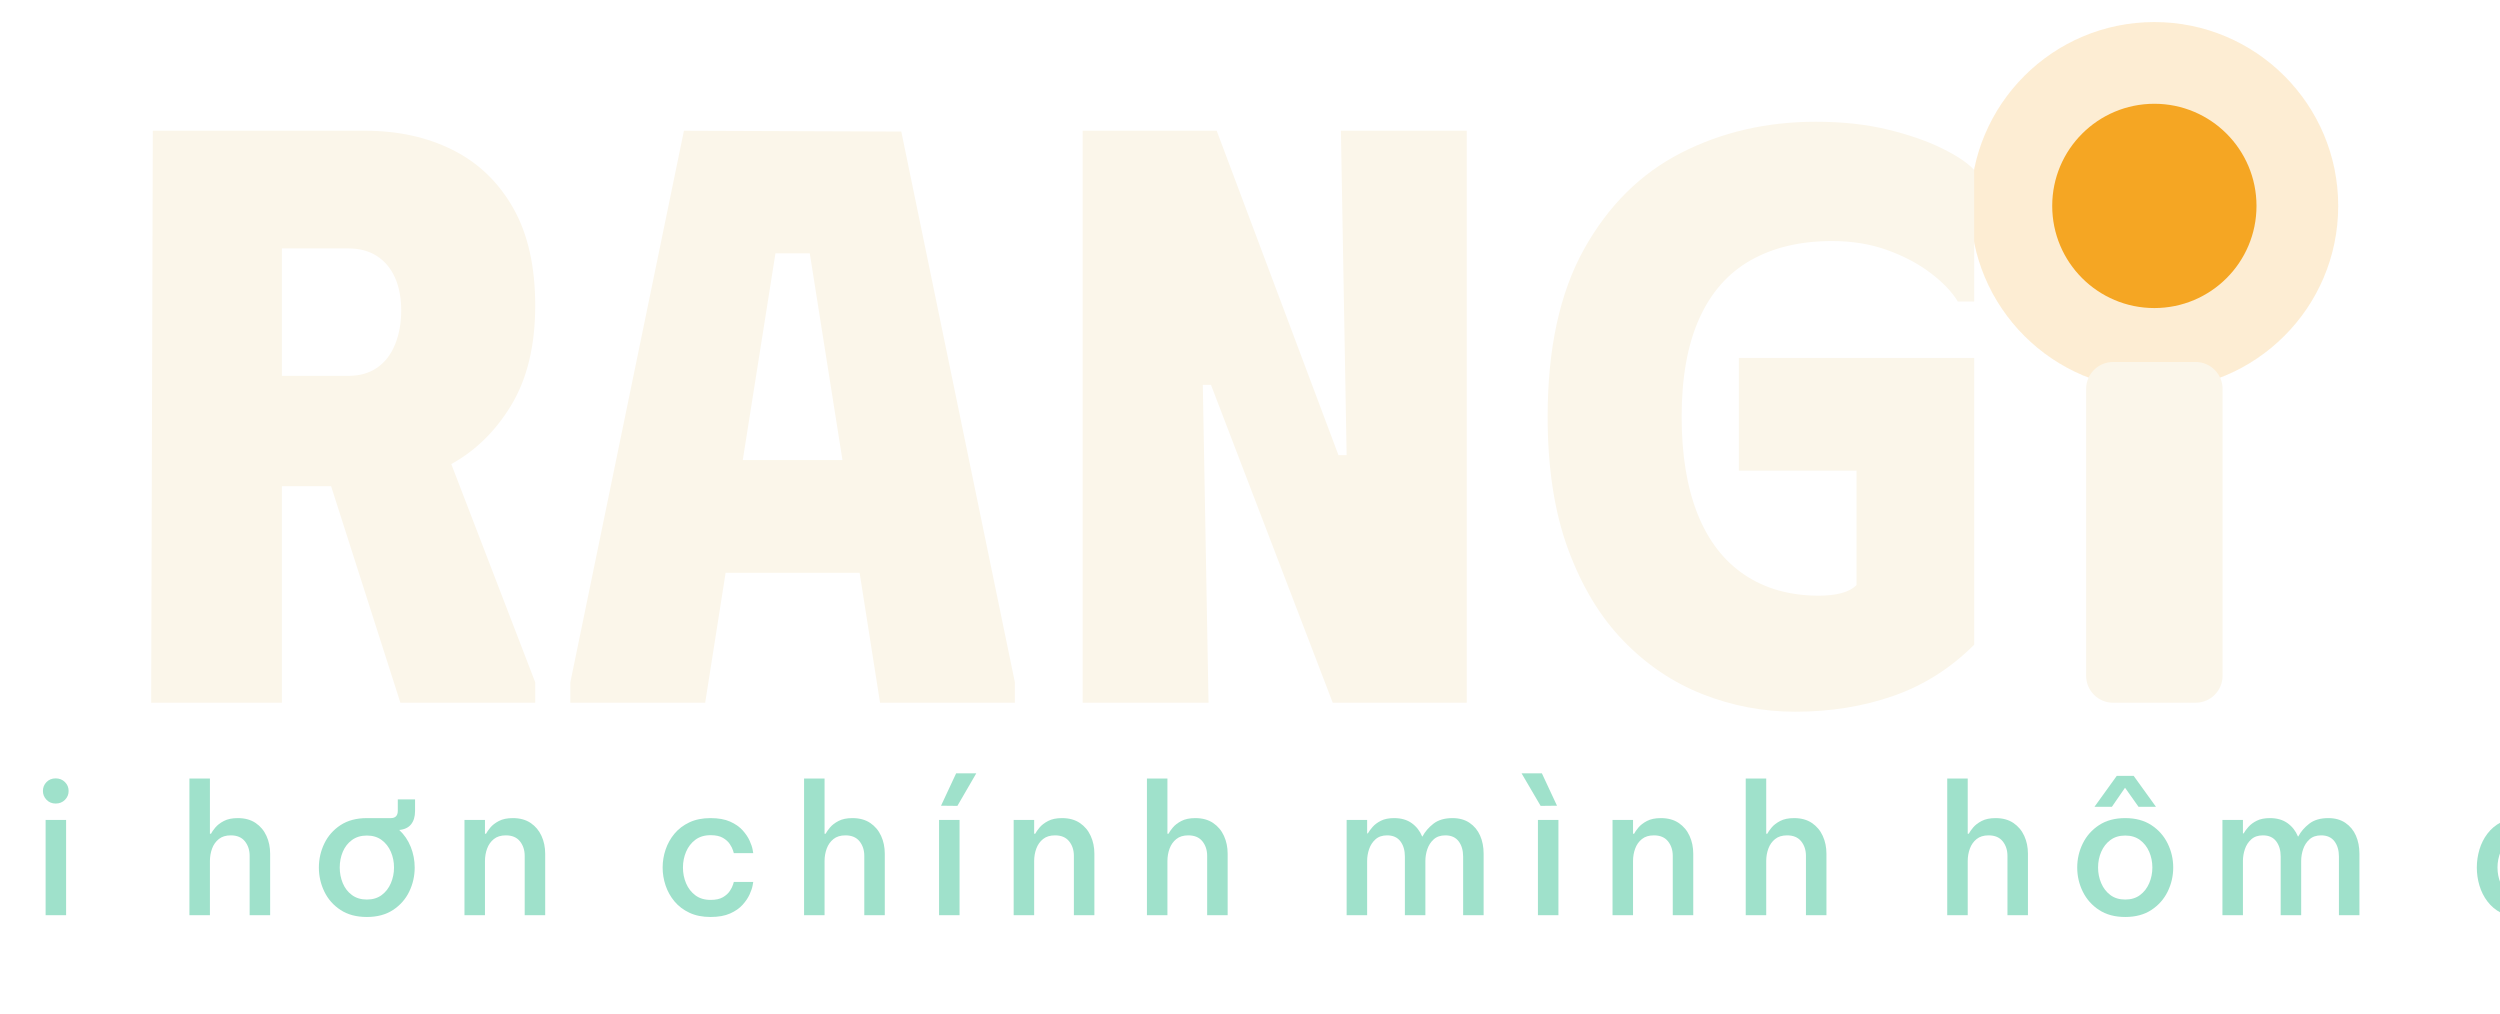
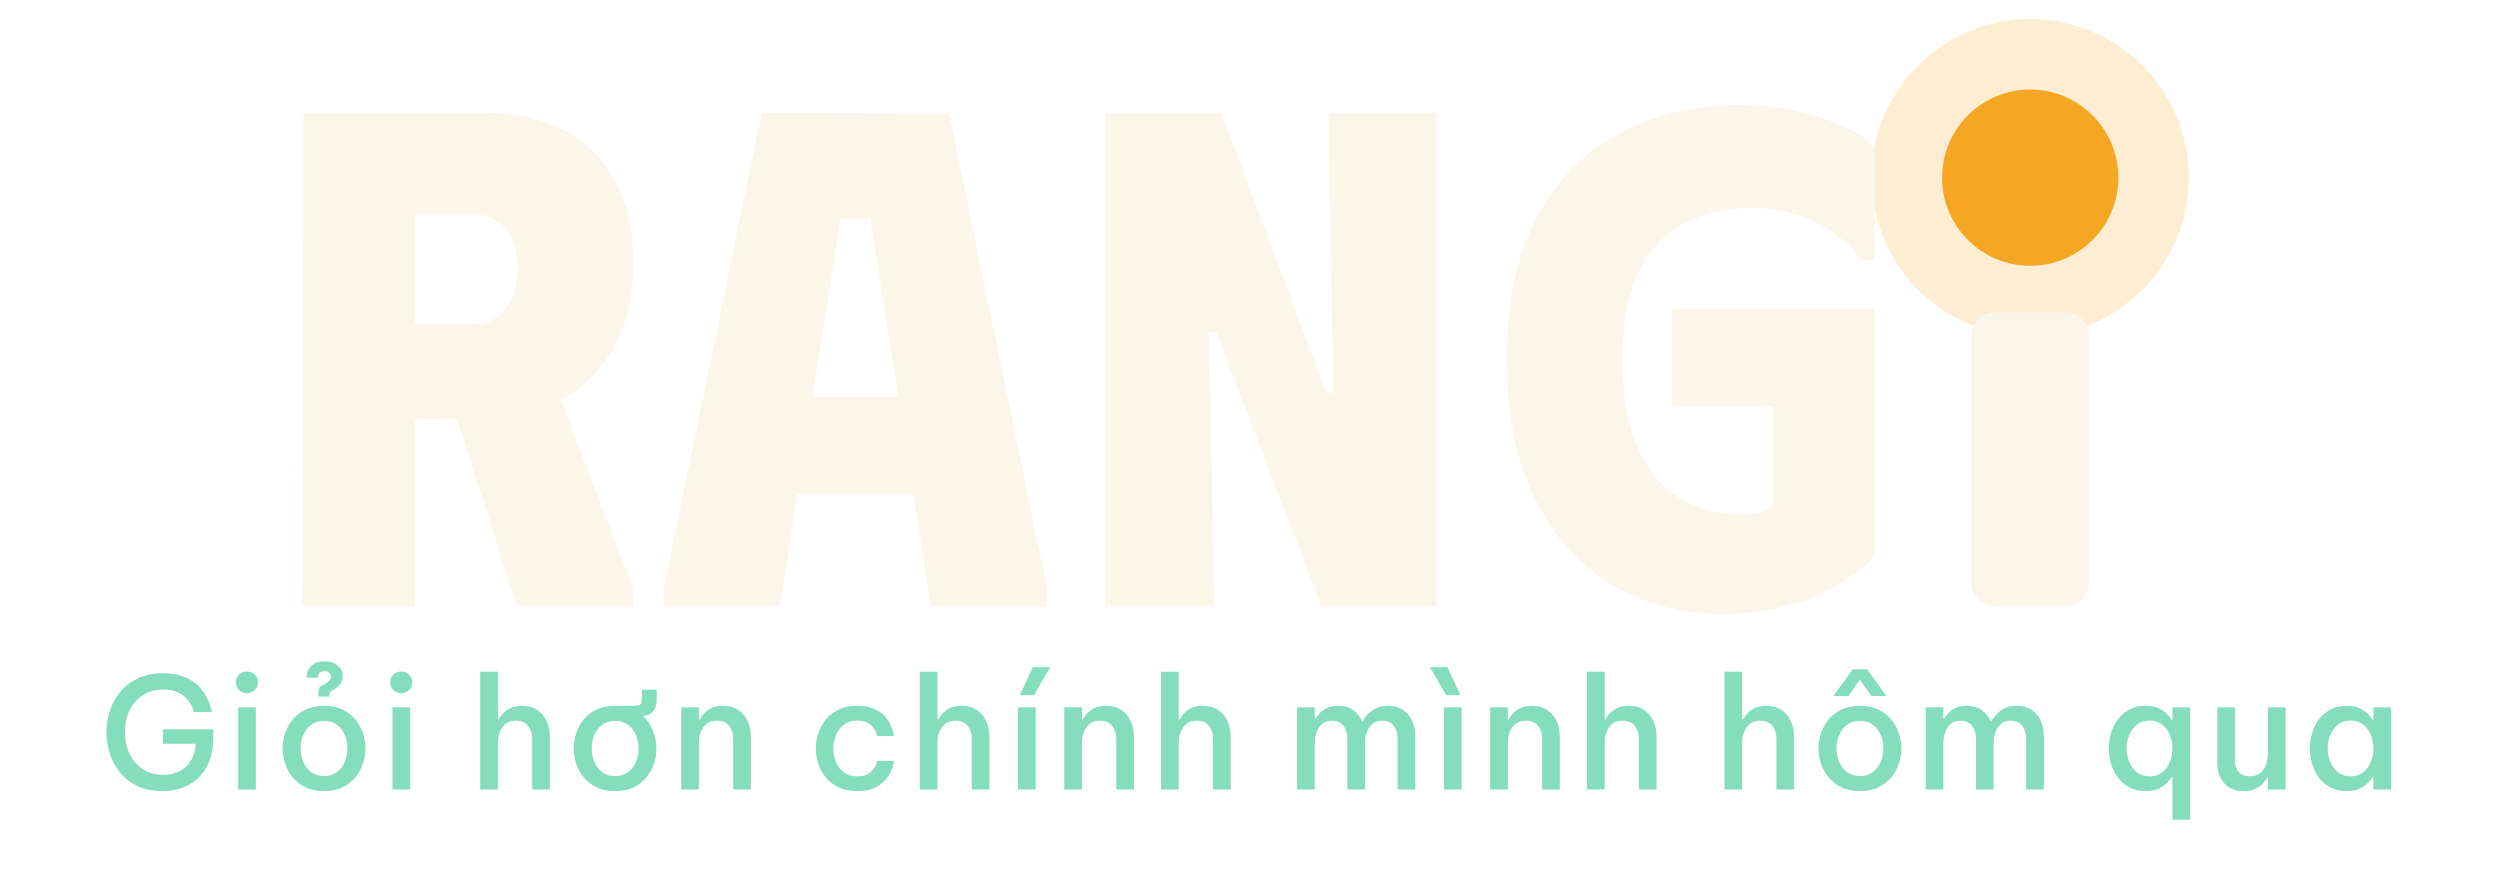
- <svg xmlns="http://www.w3.org/2000/svg" viewBox="0 0 305.95 124.00" role="img" aria-label="Rangi — Giỏi hơn chính mình hôm qua">
-   <circle cx="263.65" cy="25.20" r="22.5" fill="#F5A623" opacity="0.2" />
-   <circle cx="263.65" cy="25.20" r="12.5" fill="#F5A623" />
-   <rect x="255.30" y="44.30" width="16.7" height="41.7" rx="3.3" fill="#FBF6EA" />
-   <g transform="translate(14.00 86.00) scale(0.1 -0.1)">
-     <path d="M47 700L205 700L205 0L45 0ZM307 700Q367 700 414 676.5Q461 653 488 605.5Q515 558 515 486Q515 412 485 363Q455 314 407.5 289.5Q360 265 307 265L124 265L124 700ZM205 400L286 400Q307 400 321.5 410Q336 420 343.5 438.5Q351 457 351 480Q351 503 343.5 520Q336 537 321.5 546.5Q307 556 286 556L205 556ZM238 350L390 350L515 25L515 0L350 0Z" fill="#FBF6EA" />
+ <svg xmlns="http://www.w3.org/2000/svg" viewBox="0 0 354.63 124.00" role="img" aria-label="Rangi — Giỏi hơn chính mình hôm qua">
+   <g transform="translate(24.34 0)">
+     <circle cx="263.65" cy="25.20" r="22.5" fill="#F5A623" opacity="0.2" />
+     <circle cx="263.65" cy="25.20" r="12.5" fill="#F5A623" />
+     <rect x="255.30" y="44.30" width="16.70" height="41.70" rx="3.30" fill="#FBF6EA" />
+     <g transform="translate(14.00 86.00) scale(0.1 -0.1)">
+       <path d="M47 700L205 700L205 0L45 0ZM307 700Q367 700 414 676.5Q461 653 488 605.5Q515 558 515 486Q515 412 485 363Q455 314 407.5 289.5Q360 265 307 265L124 265L124 700ZM205 400L286 400Q307 400 321.5 410Q336 420 343.5 438.5Q351 457 351 480Q351 503 343.5 520Q336 537 321.5 546.5Q307 556 286 556L205 556ZM238 350L390 350L515 25L515 0L350 0Z" fill="#FBF6EA" />
+     </g>
+     <g transform="translate(69.30 86.00) scale(0.1 -0.1)">
+       <path d="M5 0L5 25L144 700L410 699L549 25L549 0L384 0L359 159L195 159L170 0ZM216 297L338 297L298 550L256 550Z" fill="#FBF6EA" />
+     </g>
+     <g transform="translate(128.00 86.00) scale(0.1 -0.1)">
+       <path d="M361 700L515 700L515 0L351 0L202 389L192 389L199 0L45 0L45 700L209 700L358 303L368 303Z" fill="#FBF6EA" />
+     </g>
+     <g transform="translate(187.40 86.00) scale(0.1 -0.1)">
+       <path d="M20 350Q20 475 64.5 555Q109 635 183.5 673Q258 711 348 711Q397 711 436 701.5Q475 692 502.5 678.5Q530 665 542 652L542 491L522 491Q511 509 488.5 526Q466 543 435.5 554Q405 565 368 565Q310 565 268.5 541.5Q227 518 205.5 470Q184 422 184 350Q184 280 203.5 231Q223 182 261 156.5Q299 131 352 131Q367 131 379 134Q391 137 398 144L398 284L254 284L254 422L542 422L542 71Q499 28 443.5 8.5Q388 -11 323 -11Q264 -11 209.5 10.5Q155 32 112.5 76Q70 120 45 188Q20 256 20 350Z" fill="#FBF6EA" />
+     </g>
  </g>
-   <g transform="translate(69.30 86.00) scale(0.1 -0.1)">
-     <path d="M5 0L5 25L144 700L410 699L549 25L549 0L384 0L359 159L195 159L170 0ZM216 297L338 297L298 550L256 550Z" fill="#FBF6EA" />
+   <g transform="translate(14.00 112.00) scale(0.022 -0.022)">
+     <path d="M411 -10Q319 -10 251.5 22Q184 54 139 108.5Q94 163 72 230.5Q50 298 50 369Q50 440 72 508Q94 576 139.5 630.5Q185 685 253.5 717.5Q322 750 414 750Q486 750 537 732Q588 714 623 685.5Q658 657 679 625Q700 593 711 564Q722 535 726 517Q730 499 730 499L613 499Q613 499 609 514Q605 529 593.5 550.5Q582 572 560 594Q538 616 502.5 630.5Q467 645 415 645Q353 645 306.5 621.5Q260 598 229.5 559Q199 520 184 471Q169 422 169 371Q169 319 184.5 269.5Q200 220 230.5 180.5Q261 141 306.5 118Q352 95 413 95Q508 95 564 149Q620 203 626 295L415 295L415 389L739 389L739 336Q739 222 695.5 145Q652 68 577.5 29Q503 -10 411 -10Z" fill="#84DEBE" />
  </g>
-   <g transform="translate(128.00 86.00) scale(0.1 -0.1)">
-     <path d="M361 700L515 700L515 0L351 0L202 389L192 389L199 0L45 0L45 700L209 700L358 303L368 303Z" fill="#FBF6EA" />
+   <g transform="translate(32.00 112.00) scale(0.022 -0.022)">
+     <path d="M137 621Q106 621 86 642Q66 663 66 691Q66 720 86 740.5Q106 761 137 761Q168 761 188.5 740.5Q209 720 209 691Q209 662 188.5 641.5Q168 621 137 621ZM81 0L81 530L195 530L195 0Z" fill="#84DEBE" />
  </g>
-   <g transform="translate(187.40 86.00) scale(0.1 -0.1)">
-     <path d="M20 350Q20 475 64.5 555Q109 635 183.5 673Q258 711 348 711Q397 711 436 701.5Q475 692 502.5 678.5Q530 665 542 652L542 491L522 491Q511 509 488.5 526Q466 543 435.5 554Q405 565 368 565Q310 565 268.5 541.5Q227 518 205.5 470Q184 422 184 350Q184 280 203.5 231Q223 182 261 156.5Q299 131 352 131Q367 131 379 134Q391 137 398 144L398 284L254 284L254 422L542 422L542 71Q499 28 443.5 8.5Q388 -11 323 -11Q264 -11 209.5 10.5Q155 32 112.5 76Q70 120 45 188Q20 256 20 350Z" fill="#FBF6EA" />
+   <g transform="translate(38.77 112.00) scale(0.022 -0.022)">
+     <path d="M291 600L291 632Q291 643 295.5 653.5Q300 664 312 671L327 678Q372 700 372 728Q372 741 361.5 752Q351 763 330 763Q311 763 301.5 754.5Q292 746 289.5 736Q287 726 287 721L214 721Q213 746 225 770.5Q237 795 262.5 811Q288 827 329 827Q384 827 416 798.5Q448 770 448 730Q448 671 367 631L363 629L363 600ZM327 -10Q241 -10 181.5 29Q122 68 91 131Q60 194 60 265Q60 336 91 399Q122 462 181.5 501Q241 540 327 540Q413 540 472.5 501Q532 462 563 399Q594 336 594 265Q594 194 563 131Q532 68 472.5 29Q413 -10 327 -10ZM327 87Q376 87 409.5 112Q443 137 460.5 178Q478 219 478 265Q478 312 460.5 352.5Q443 393 409.5 418Q376 443 327 443Q278 443 244.5 418Q211 393 193.5 352.5Q176 312 176 265Q176 219 193.5 178Q211 137 244.5 112Q278 87 327 87Z" fill="#84DEBE" />
  </g>
-   <g transform="translate(-43.80 112.00) scale(0.022 -0.022)">
-     <path d="M411 -10Q319 -10 251.5 22Q184 54 139 108.5Q94 163 72 230.5Q50 298 50 369Q50 440 72 508Q94 576 139.5 630.5Q185 685 253.5 717.5Q322 750 414 750Q486 750 537 732Q588 714 623 685.5Q658 657 679 625Q700 593 711 564Q722 535 726 517Q730 499 730 499L613 499Q613 499 609 514Q605 529 593.5 550.5Q582 572 560 594Q538 616 502.5 630.5Q467 645 415 645Q353 645 306.5 621.5Q260 598 229.5 559Q199 520 184 471Q169 422 169 371Q169 319 184.5 269.5Q200 220 230.5 180.5Q261 141 306.5 118Q352 95 413 95Q508 95 564 149Q620 203 626 295L415 295L415 389L739 389L739 336Q739 222 695.5 145Q652 68 577.5 29Q503 -10 411 -10Z" fill="#9FE1CB" />
+   <g transform="translate(53.89 112.00) scale(0.022 -0.022)">
+     <path d="M137 621Q106 621 86 642Q66 663 66 691Q66 720 86 740.5Q106 761 137 761Q168 761 188.5 740.5Q209 720 209 691Q209 662 188.5 641.5Q168 621 137 621ZM81 0L81 530L195 530L195 0Z" fill="#84DEBE" />
  </g>
-   <g transform="translate(-23.23 112.00) scale(0.022 -0.022)">
-     <path d="M137 621Q106 621 86 642Q66 663 66 691Q66 720 86 740.5Q106 761 137 761Q168 761 188.5 740.5Q209 720 209 691Q209 662 188.5 641.5Q168 621 137 621ZM81 0L81 530L195 530L195 0Z" fill="#9FE1CB" />
+   <g transform="translate(60.66 112.00) scale(0.022 -0.022)">
+     <path d="" fill="#84DEBE" />
  </g>
-   <g transform="translate(-13.88 112.00) scale(0.022 -0.022)">
-     <path d="M291 600L291 632Q291 643 295.5 653.5Q300 664 312 671L327 678Q372 700 372 728Q372 741 361.5 752Q351 763 330 763Q311 763 301.5 754.5Q292 746 289.5 736Q287 726 287 721L214 721Q213 746 225 770.5Q237 795 262.5 811Q288 827 329 827Q384 827 416 798.5Q448 770 448 730Q448 671 367 631L363 629L363 600ZM327 -10Q241 -10 181.5 29Q122 68 91 131Q60 194 60 265Q60 336 91 399Q122 462 181.5 501Q241 540 327 540Q413 540 472.5 501Q532 462 563 399Q594 336 594 265Q594 194 563 131Q532 68 472.5 29Q413 -10 327 -10ZM327 87Q376 87 409.5 112Q443 137 460.5 178Q478 219 478 265Q478 312 460.5 352.5Q443 393 409.5 418Q376 443 327 443Q278 443 244.5 418Q211 393 193.5 352.5Q176 312 176 265Q176 219 193.5 178Q211 137 244.5 112Q278 87 327 87Z" fill="#9FE1CB" />
+   <g transform="translate(66.45 112.00) scale(0.022 -0.022)">
+     <path d="M76 0L76 760L190 760L190 453L196 453Q203 467 220 487.5Q237 508 267.5 524Q298 540 345 540Q404 540 444 513Q484 486 504.5 441Q525 396 525 342L525 0L411 0L411 330Q411 378 384.5 411Q358 444 306 444Q265 444 239.5 423.5Q214 403 202 370.5Q190 338 190 301L190 0Z" fill="#84DEBE" />
  </g>
-   <g transform="translate(3.80 112.00) scale(0.022 -0.022)">
-     <path d="M137 621Q106 621 86 642Q66 663 66 691Q66 720 86 740.5Q106 761 137 761Q168 761 188.5 740.5Q209 720 209 691Q209 662 188.5 641.5Q168 621 137 621ZM81 0L81 530L195 530L195 0Z" fill="#9FE1CB" />
+   <g transform="translate(80.13 112.00) scale(0.022 -0.022)">
+     <path d="M324 -10Q237 -10 177.5 29Q118 68 87.5 131Q57 194 57 265Q57 336 87.5 399Q118 462 177.5 501Q237 540 324 540L457 540Q496 540 496 581L496 644L592 644L592 579Q592 533 570 505.5Q548 478 504 474Q546 435 568 380Q590 325 590 265Q590 194 559.5 131Q529 68 469.5 29Q410 -10 324 -10ZM324 87Q373 87 406.5 112Q440 137 457.5 178Q475 219 475 265Q475 312 457.5 352.5Q440 393 406.5 418Q373 443 324 443Q275 443 241 418Q207 393 190 352.5Q173 312 173 265Q173 219 190 178Q207 137 241 112Q275 87 324 87Z" fill="#84DEBE" />
  </g>
-   <g transform="translate(13.15 112.00) scale(0.022 -0.022)">
-     <path d="" fill="#9FE1CB" />
+   <g transform="translate(95.18 112.00) scale(0.022 -0.022)">
+     <path d="M66 0L66 530L180 530L180 453L186 453Q193 467 210 487.5Q227 508 257.5 524Q288 540 335 540Q394 540 434 513Q474 486 494.5 441Q515 396 515 342L515 0L401 0L401 330Q401 378 374.5 411Q348 444 296 444Q255 444 229.5 423.5Q204 403 192 370.5Q180 338 180 301L180 0Z" fill="#84DEBE" />
  </g>
-   <g transform="translate(21.51 112.00) scale(0.022 -0.022)">
-     <path d="M76 0L76 760L190 760L190 453L196 453Q203 467 220 487.5Q237 508 267.5 524Q298 540 345 540Q404 540 444 513Q484 486 504.5 441Q525 396 525 342L525 0L411 0L411 330Q411 378 384.5 411Q358 444 306 444Q265 444 239.5 423.5Q214 403 202 370.5Q190 338 190 301L190 0Z" fill="#9FE1CB" />
+   <g transform="translate(108.69 112.00) scale(0.022 -0.022)">
+     <path d="" fill="#84DEBE" />
  </g>
-   <g transform="translate(37.77 112.00) scale(0.022 -0.022)">
-     <path d="M324 -10Q237 -10 177.5 29Q118 68 87.5 131Q57 194 57 265Q57 336 87.5 399Q118 462 177.5 501Q237 540 324 540L457 540Q496 540 496 581L496 644L592 644L592 579Q592 533 570 505.5Q548 478 504 474Q546 435 568 380Q590 325 590 265Q590 194 559.5 131Q529 68 469.5 29Q410 -10 324 -10ZM324 87Q373 87 406.5 112Q440 137 457.5 178Q475 219 475 265Q475 312 457.5 352.5Q440 393 406.5 418Q373 443 324 443Q275 443 241 418Q207 393 190 352.5Q173 312 173 265Q173 219 190 178Q207 137 241 112Q275 87 324 87Z" fill="#9FE1CB" />
+   <g transform="translate(114.47 112.00) scale(0.022 -0.022)">
+     <path d="M323 -10Q256 -10 206 13.5Q156 37 123 76.5Q90 116 73.5 165Q57 214 57 265Q57 316 73.5 365Q90 414 123 453.5Q156 493 206 516.5Q256 540 323 540Q389 540 432.5 520.5Q476 501 502 472Q528 443 541 414Q554 385 557.5 365Q561 345 561 345L453 345Q453 345 448.5 360Q444 375 431 395Q418 415 392.5 430Q367 445 324 445Q273 445 239 419.5Q205 394 187.5 353Q170 312 170 265Q170 218 187.5 177Q205 136 239 110.5Q273 85 324 85Q367 85 392.5 100Q418 115 431 135Q444 155 448.5 170Q453 185 453 185L561 185Q561 185 557.5 165Q554 145 541 116Q528 87 502 58Q476 29 432.5 9.5Q389 -10 323 -10Z" fill="#84DEBE" />
  </g>
-   <g transform="translate(55.39 112.00) scale(0.022 -0.022)">
-     <path d="M66 0L66 530L180 530L180 453L186 453Q193 467 210 487.5Q227 508 257.5 524Q288 540 335 540Q394 540 434 513Q474 486 494.5 441Q515 396 515 342L515 0L401 0L401 330Q401 378 374.5 411Q348 444 296 444Q255 444 229.5 423.5Q204 403 192 370.5Q180 338 180 301L180 0Z" fill="#9FE1CB" />
+   <g transform="translate(128.80 112.00) scale(0.022 -0.022)">
+     <path d="M76 0L76 760L190 760L190 453L196 453Q203 467 220 487.5Q237 508 267.5 524Q298 540 345 540Q404 540 444 513Q484 486 504.5 441Q525 396 525 342L525 0L411 0L411 330Q411 378 384.5 411Q358 444 306 444Q265 444 239.5 423.5Q214 403 202 370.5Q190 338 190 301L190 0Z" fill="#84DEBE" />
  </g>
-   <g transform="translate(71.48 112.00) scale(0.022 -0.022)">
-     <path d="" fill="#9FE1CB" />
+   <g transform="translate(142.52 112.00) scale(0.022 -0.022)">
+     <path d="M188 608L97 609L181 789L293 789ZM86 0L86 530L200 530L200 0Z" fill="#84DEBE" />
  </g>
-   <g transform="translate(79.84 112.00) scale(0.022 -0.022)">
-     <path d="M323 -10Q256 -10 206 13.5Q156 37 123 76.5Q90 116 73.5 165Q57 214 57 265Q57 316 73.5 365Q90 414 123 453.5Q156 493 206 516.5Q256 540 323 540Q389 540 432.5 520.5Q476 501 502 472Q528 443 541 414Q554 385 557.5 365Q561 345 561 345L453 345Q453 345 448.5 360Q444 375 431 395Q418 415 392.5 430Q367 445 324 445Q273 445 239 419.5Q205 394 187.5 353Q170 312 170 265Q170 218 187.5 177Q205 136 239 110.5Q273 85 324 85Q367 85 392.5 100Q418 115 431 135Q444 155 448.5 170Q453 185 453 185L561 185Q561 185 557.5 165Q554 145 541 116Q528 87 502 58Q476 29 432.5 9.5Q389 -10 323 -10Z" fill="#9FE1CB" />
+   <g transform="translate(149.52 112.00) scale(0.022 -0.022)">
+     <path d="M66 0L66 530L180 530L180 453L186 453Q193 467 210 487.5Q227 508 257.5 524Q288 540 335 540Q394 540 434 513Q474 486 494.5 441Q515 396 515 342L515 0L401 0L401 330Q401 378 374.5 411Q348 444 296 444Q255 444 229.5 423.5Q204 403 192 370.5Q180 338 180 301L180 0Z" fill="#84DEBE" />
  </g>
-   <g transform="translate(96.73 112.00) scale(0.022 -0.022)">
-     <path d="M76 0L76 760L190 760L190 453L196 453Q203 467 220 487.5Q237 508 267.5 524Q298 540 345 540Q404 540 444 513Q484 486 504.5 441Q525 396 525 342L525 0L411 0L411 330Q411 378 384.5 411Q358 444 306 444Q265 444 239.5 423.5Q214 403 202 370.5Q190 338 190 301L190 0Z" fill="#9FE1CB" />
+   <g transform="translate(163.03 112.00) scale(0.022 -0.022)">
+     <path d="M76 0L76 760L190 760L190 453L196 453Q203 467 220 487.5Q237 508 267.5 524Q298 540 345 540Q404 540 444 513Q484 486 504.5 441Q525 396 525 342L525 0L411 0L411 330Q411 378 384.5 411Q358 444 306 444Q265 444 239.5 423.5Q214 403 202 370.5Q190 338 190 301L190 0Z" fill="#84DEBE" />
  </g>
-   <g transform="translate(113.03 112.00) scale(0.022 -0.022)">
-     <path d="M188 608L97 609L181 789L293 789ZM86 0L86 530L200 530L200 0Z" fill="#9FE1CB" />
+   <g transform="translate(176.76 112.00) scale(0.022 -0.022)">
+     <path d="" fill="#84DEBE" />
  </g>
-   <g transform="translate(122.60 112.00) scale(0.022 -0.022)">
-     <path d="M66 0L66 530L180 530L180 453L186 453Q193 467 210 487.5Q227 508 257.5 524Q288 540 335 540Q394 540 434 513Q474 486 494.5 441Q515 396 515 342L515 0L401 0L401 330Q401 378 374.5 411Q348 444 296 444Q255 444 229.5 423.5Q204 403 192 370.5Q180 338 180 301L180 0Z" fill="#9FE1CB" />
+   <g transform="translate(182.54 112.00) scale(0.022 -0.022)">
+     <path d="M66 0L66 530L180 530L180 455L184 455Q193 471 210.5 491Q228 511 257 525.5Q286 540 330 540Q389 540 428 512Q467 484 486 438L488 438Q509 478 549 509Q589 540 655 540Q711 540 750 513.5Q789 487 808.5 442.5Q828 398 828 342L828 0L714 0L714 326Q714 378 689 411Q664 444 615 444Q575 444 550.5 422Q526 400 515 367.5Q504 335 504 302L504 0L390 0L390 326Q390 378 365 411Q340 444 291 444Q251 444 226.5 422Q202 400 191 367.5Q180 335 180 302L180 0Z" fill="#84DEBE" />
  </g>
-   <g transform="translate(138.69 112.00) scale(0.022 -0.022)">
-     <path d="M76 0L76 760L190 760L190 453L196 453Q203 467 220 487.5Q237 508 267.5 524Q298 540 345 540Q404 540 444 513Q484 486 504.5 441Q525 396 525 342L525 0L411 0L411 330Q411 378 384.5 411Q358 444 306 444Q265 444 239.5 423.5Q214 403 202 370.5Q190 338 190 301L190 0Z" fill="#9FE1CB" />
+   <g transform="translate(202.94 112.00) scale(0.022 -0.022)">
+     <path d="M101 608L-5 789L108 789L192 609ZM86 0L86 530L200 530L200 0Z" fill="#84DEBE" />
  </g>
-   <g transform="translate(154.99 112.00) scale(0.022 -0.022)">
-     <path d="" fill="#9FE1CB" />
+   <g transform="translate(209.93 112.00) scale(0.022 -0.022)">
+     <path d="M66 0L66 530L180 530L180 453L186 453Q193 467 210 487.5Q227 508 257.5 524Q288 540 335 540Q394 540 434 513Q474 486 494.5 441Q515 396 515 342L515 0L401 0L401 330Q401 378 374.5 411Q348 444 296 444Q255 444 229.5 423.5Q204 403 192 370.5Q180 338 180 301L180 0Z" fill="#84DEBE" />
  </g>
-   <g transform="translate(163.35 112.00) scale(0.022 -0.022)">
-     <path d="M66 0L66 530L180 530L180 455L184 455Q193 471 210.5 491Q228 511 257 525.5Q286 540 330 540Q389 540 428 512Q467 484 486 438L488 438Q509 478 549 509Q589 540 655 540Q711 540 750 513.5Q789 487 808.5 442.5Q828 398 828 342L828 0L714 0L714 326Q714 378 689 411Q664 444 615 444Q575 444 550.5 422Q526 400 515 367.5Q504 335 504 302L504 0L390 0L390 326Q390 378 365 411Q340 444 291 444Q251 444 226.5 422Q202 400 191 367.5Q180 335 180 302L180 0Z" fill="#9FE1CB" />
+   <g transform="translate(223.44 112.00) scale(0.022 -0.022)">
+     <path d="M76 0L76 760L190 760L190 453L196 453Q203 467 220 487.5Q237 508 267.5 524Q298 540 345 540Q404 540 444 513Q484 486 504.5 441Q525 396 525 342L525 0L411 0L411 330Q411 378 384.5 411Q358 444 306 444Q265 444 239.5 423.5Q214 403 202 370.5Q190 338 190 301L190 0Z" fill="#84DEBE" />
  </g>
-   <g transform="translate(186.32 112.00) scale(0.022 -0.022)">
-     <path d="M101 608L-5 789L108 789L192 609ZM86 0L86 530L200 530L200 0Z" fill="#9FE1CB" />
+   <g transform="translate(237.17 112.00) scale(0.022 -0.022)">
+     <path d="" fill="#84DEBE" />
  </g>
-   <g transform="translate(195.89 112.00) scale(0.022 -0.022)">
-     <path d="M66 0L66 530L180 530L180 453L186 453Q193 467 210 487.5Q227 508 257.5 524Q288 540 335 540Q394 540 434 513Q474 486 494.5 441Q515 396 515 342L515 0L401 0L401 330Q401 378 374.5 411Q348 444 296 444Q255 444 229.5 423.5Q204 403 192 370.5Q180 338 180 301L180 0Z" fill="#9FE1CB" />
+   <g transform="translate(242.95 112.00) scale(0.022 -0.022)">
+     <path d="M76 0L76 760L190 760L190 453L196 453Q203 467 220 487.5Q237 508 267.5 524Q298 540 345 540Q404 540 444 513Q484 486 504.5 441Q525 396 525 342L525 0L411 0L411 330Q411 378 384.5 411Q358 444 306 444Q265 444 239.5 423.5Q214 403 202 370.5Q190 338 190 301L190 0Z" fill="#84DEBE" />
  </g>
-   <g transform="translate(211.97 112.00) scale(0.022 -0.022)">
-     <path d="M76 0L76 760L190 760L190 453L196 453Q203 467 220 487.5Q237 508 267.5 524Q298 540 345 540Q404 540 444 513Q484 486 504.5 441Q525 396 525 342L525 0L411 0L411 330Q411 378 384.5 411Q358 444 306 444Q265 444 239.5 423.5Q214 403 202 370.5Q190 338 190 301L190 0Z" fill="#9FE1CB" />
+   <g transform="translate(256.64 112.00) scale(0.022 -0.022)">
+     <path d="M156 603L280 775L374 775L498 603L401 603L326 709L253 603ZM327 -10Q241 -10 181.5 29Q122 68 91 131Q60 194 60 265Q60 336 91 399Q122 462 181.5 501Q241 540 327 540Q413 540 472.5 501Q532 462 563 399Q594 336 594 265Q594 194 563 131Q532 68 472.5 29Q413 -10 327 -10ZM327 87Q376 87 409.5 112Q443 137 460.5 178Q478 219 478 265Q478 312 460.5 352.5Q443 393 409.5 418Q376 443 327 443Q278 443 244.5 418Q211 393 193.5 352.5Q176 312 176 265Q176 219 193.5 178Q211 137 244.5 112Q278 87 327 87Z" fill="#84DEBE" />
  </g>
-   <g transform="translate(228.27 112.00) scale(0.022 -0.022)">
-     <path d="" fill="#9FE1CB" />
+   <g transform="translate(271.71 112.00) scale(0.022 -0.022)">
+     <path d="M66 0L66 530L180 530L180 455L184 455Q193 471 210.5 491Q228 511 257 525.5Q286 540 330 540Q389 540 428 512Q467 484 486 438L488 438Q509 478 549 509Q589 540 655 540Q711 540 750 513.5Q789 487 808.5 442.5Q828 398 828 342L828 0L714 0L714 326Q714 378 689 411Q664 444 615 444Q575 444 550.5 422Q526 400 515 367.5Q504 335 504 302L504 0L390 0L390 326Q390 378 365 411Q340 444 291 444Q251 444 226.5 422Q202 400 191 367.5Q180 335 180 302L180 0Z" fill="#84DEBE" />
  </g>
-   <g transform="translate(236.63 112.00) scale(0.022 -0.022)">
-     <path d="M76 0L76 760L190 760L190 453L196 453Q203 467 220 487.5Q237 508 267.5 524Q298 540 345 540Q404 540 444 513Q484 486 504.5 441Q525 396 525 342L525 0L411 0L411 330Q411 378 384.5 411Q358 444 306 444Q265 444 239.5 423.5Q214 403 202 370.5Q190 338 190 301L190 0Z" fill="#9FE1CB" />
+   <g transform="translate(292.10 112.00) scale(0.022 -0.022)">
+     <path d="" fill="#84DEBE" />
  </g>
-   <g transform="translate(252.89 112.00) scale(0.022 -0.022)">
-     <path d="M156 603L280 775L374 775L498 603L401 603L326 709L253 603ZM327 -10Q241 -10 181.5 29Q122 68 91 131Q60 194 60 265Q60 336 91 399Q122 462 181.5 501Q241 540 327 540Q413 540 472.5 501Q532 462 563 399Q594 336 594 265Q594 194 563 131Q532 68 472.5 29Q413 -10 327 -10ZM327 87Q376 87 409.5 112Q443 137 460.5 178Q478 219 478 265Q478 312 460.5 352.5Q443 393 409.5 418Q376 443 327 443Q278 443 244.5 418Q211 393 193.5 352.5Q176 312 176 265Q176 219 193.5 178Q211 137 244.5 112Q278 87 327 87Z" fill="#9FE1CB" />
+   <g transform="translate(297.89 112.00) scale(0.022 -0.022)">
+     <path d="M467 -195L467 79L461 79Q452 64 432 43Q412 22 378.5 6Q345 -10 295 -10Q235 -10 190.5 13.5Q146 37 116 76.5Q86 116 71.5 165Q57 214 57 265Q57 316 71.5 365Q86 414 116 453.5Q146 493 190.5 516.5Q235 540 295 540Q345 540 378.5 524Q412 508 432 487Q452 466 461 451L467 451L467 530L581 530L581 -195ZM320 85Q369 85 401.5 111.5Q434 138 450.5 179Q467 220 467 265Q467 310 450.5 351Q434 392 401.5 418.5Q369 445 320 445Q271 445 238 418.5Q205 392 188.5 351Q172 310 172 265Q172 220 188.5 179Q205 138 238 111.5Q271 85 320 85Z" fill="#84DEBE" />
  </g>
-   <g transform="translate(270.53 112.00) scale(0.022 -0.022)">
-     <path d="M66 0L66 530L180 530L180 455L184 455Q193 471 210.5 491Q228 511 257 525.5Q286 540 330 540Q389 540 428 512Q467 484 486 438L488 438Q509 478 549 509Q589 540 655 540Q711 540 750 513.5Q789 487 808.5 442.5Q828 398 828 342L828 0L714 0L714 326Q714 378 689 411Q664 444 615 444Q575 444 550.5 422Q526 400 515 367.5Q504 335 504 302L504 0L390 0L390 326Q390 378 365 411Q340 444 291 444Q251 444 226.5 422Q202 400 191 367.5Q180 335 180 302L180 0Z" fill="#9FE1CB" />
+   <g transform="translate(313.07 112.00) scale(0.022 -0.022)">
+     <path d="M236 -10Q156 -10 111 40Q66 90 66 173L66 530L180 530L180 187Q180 139 205.5 112.5Q231 86 275 86Q318 86 344 108Q370 130 381.5 164.5Q393 199 393 236L393 530L507 530L507 0L393 0L393 76L387 76Q379 61 361.5 40.5Q344 20 313.5 5Q283 -10 236 -10Z" fill="#84DEBE" />
  </g>
-   <g transform="translate(293.50 112.00) scale(0.022 -0.022)">
-     <path d="" fill="#9FE1CB" />
-   </g>
-   <g transform="translate(301.86 112.00) scale(0.022 -0.022)">
-     <path d="M467 -195L467 79L461 79Q452 64 432 43Q412 22 378.5 6Q345 -10 295 -10Q235 -10 190.5 13.5Q146 37 116 76.5Q86 116 71.5 165Q57 214 57 265Q57 316 71.5 365Q86 414 116 453.5Q146 493 190.5 516.5Q235 540 295 540Q345 540 378.5 524Q412 508 432 487Q452 466 461 451L467 451L467 530L581 530L581 -195ZM320 85Q369 85 401.5 111.5Q434 138 450.5 179Q467 220 467 265Q467 310 450.5 351Q434 392 401.5 418.5Q369 445 320 445Q271 445 238 418.5Q205 392 188.5 351Q172 310 172 265Q172 220 188.5 179Q205 138 238 111.5Q271 85 320 85Z" fill="#9FE1CB" />
-   </g>
-   <g transform="translate(319.61 112.00) scale(0.022 -0.022)">
-     <path d="M236 -10Q156 -10 111 40Q66 90 66 173L66 530L180 530L180 187Q180 139 205.5 112.5Q231 86 275 86Q318 86 344 108Q370 130 381.5 164.5Q393 199 393 236L393 530L507 530L507 0L393 0L393 76L387 76Q379 61 361.5 40.5Q344 20 313.5 5Q283 -10 236 -10Z" fill="#9FE1CB" />
-   </g>
-   <g transform="translate(335.52 112.00) scale(0.022 -0.022)">
-     <path d="M295 540Q345 540 378.5 524Q412 508 432 487Q452 466 461 451L467 451L467 530L581 530L581 0L467 0L467 79L461 79Q452 64 432 43Q412 22 378.5 6Q345 -10 295 -10Q235 -10 190.5 13.5Q146 37 116 76.5Q86 116 71.5 165Q57 214 57 265Q57 316 71.5 365Q86 414 116 453.5Q146 493 190.5 516.5Q235 540 295 540ZM320 445Q271 445 238 418.5Q205 392 188.5 351Q172 310 172 265Q172 220 188.5 179Q205 138 238 111.5Q271 85 320 85Q369 85 401.5 111.5Q434 138 450.5 179Q467 220 467 265Q467 310 450.5 351Q434 392 401.5 418.5Q369 445 320 445Z" fill="#9FE1CB" />
+   <g transform="translate(326.40 112.00) scale(0.022 -0.022)">
+     <path d="M295 540Q345 540 378.5 524Q412 508 432 487Q452 466 461 451L467 451L467 530L581 530L581 0L467 0L467 79L461 79Q452 64 432 43Q412 22 378.5 6Q345 -10 295 -10Q235 -10 190.5 13.5Q146 37 116 76.5Q86 116 71.5 165Q57 214 57 265Q57 316 71.5 365Q86 414 116 453.5Q146 493 190.5 516.5Q235 540 295 540ZM320 445Q271 445 238 418.5Q205 392 188.5 351Q172 310 172 265Q172 220 188.5 179Q205 138 238 111.5Q271 85 320 85Q369 85 401.5 111.5Q434 138 450.5 179Q467 220 467 265Q467 310 450.5 351Q434 392 401.5 418.5Q369 445 320 445Z" fill="#84DEBE" />
  </g>
</svg>
